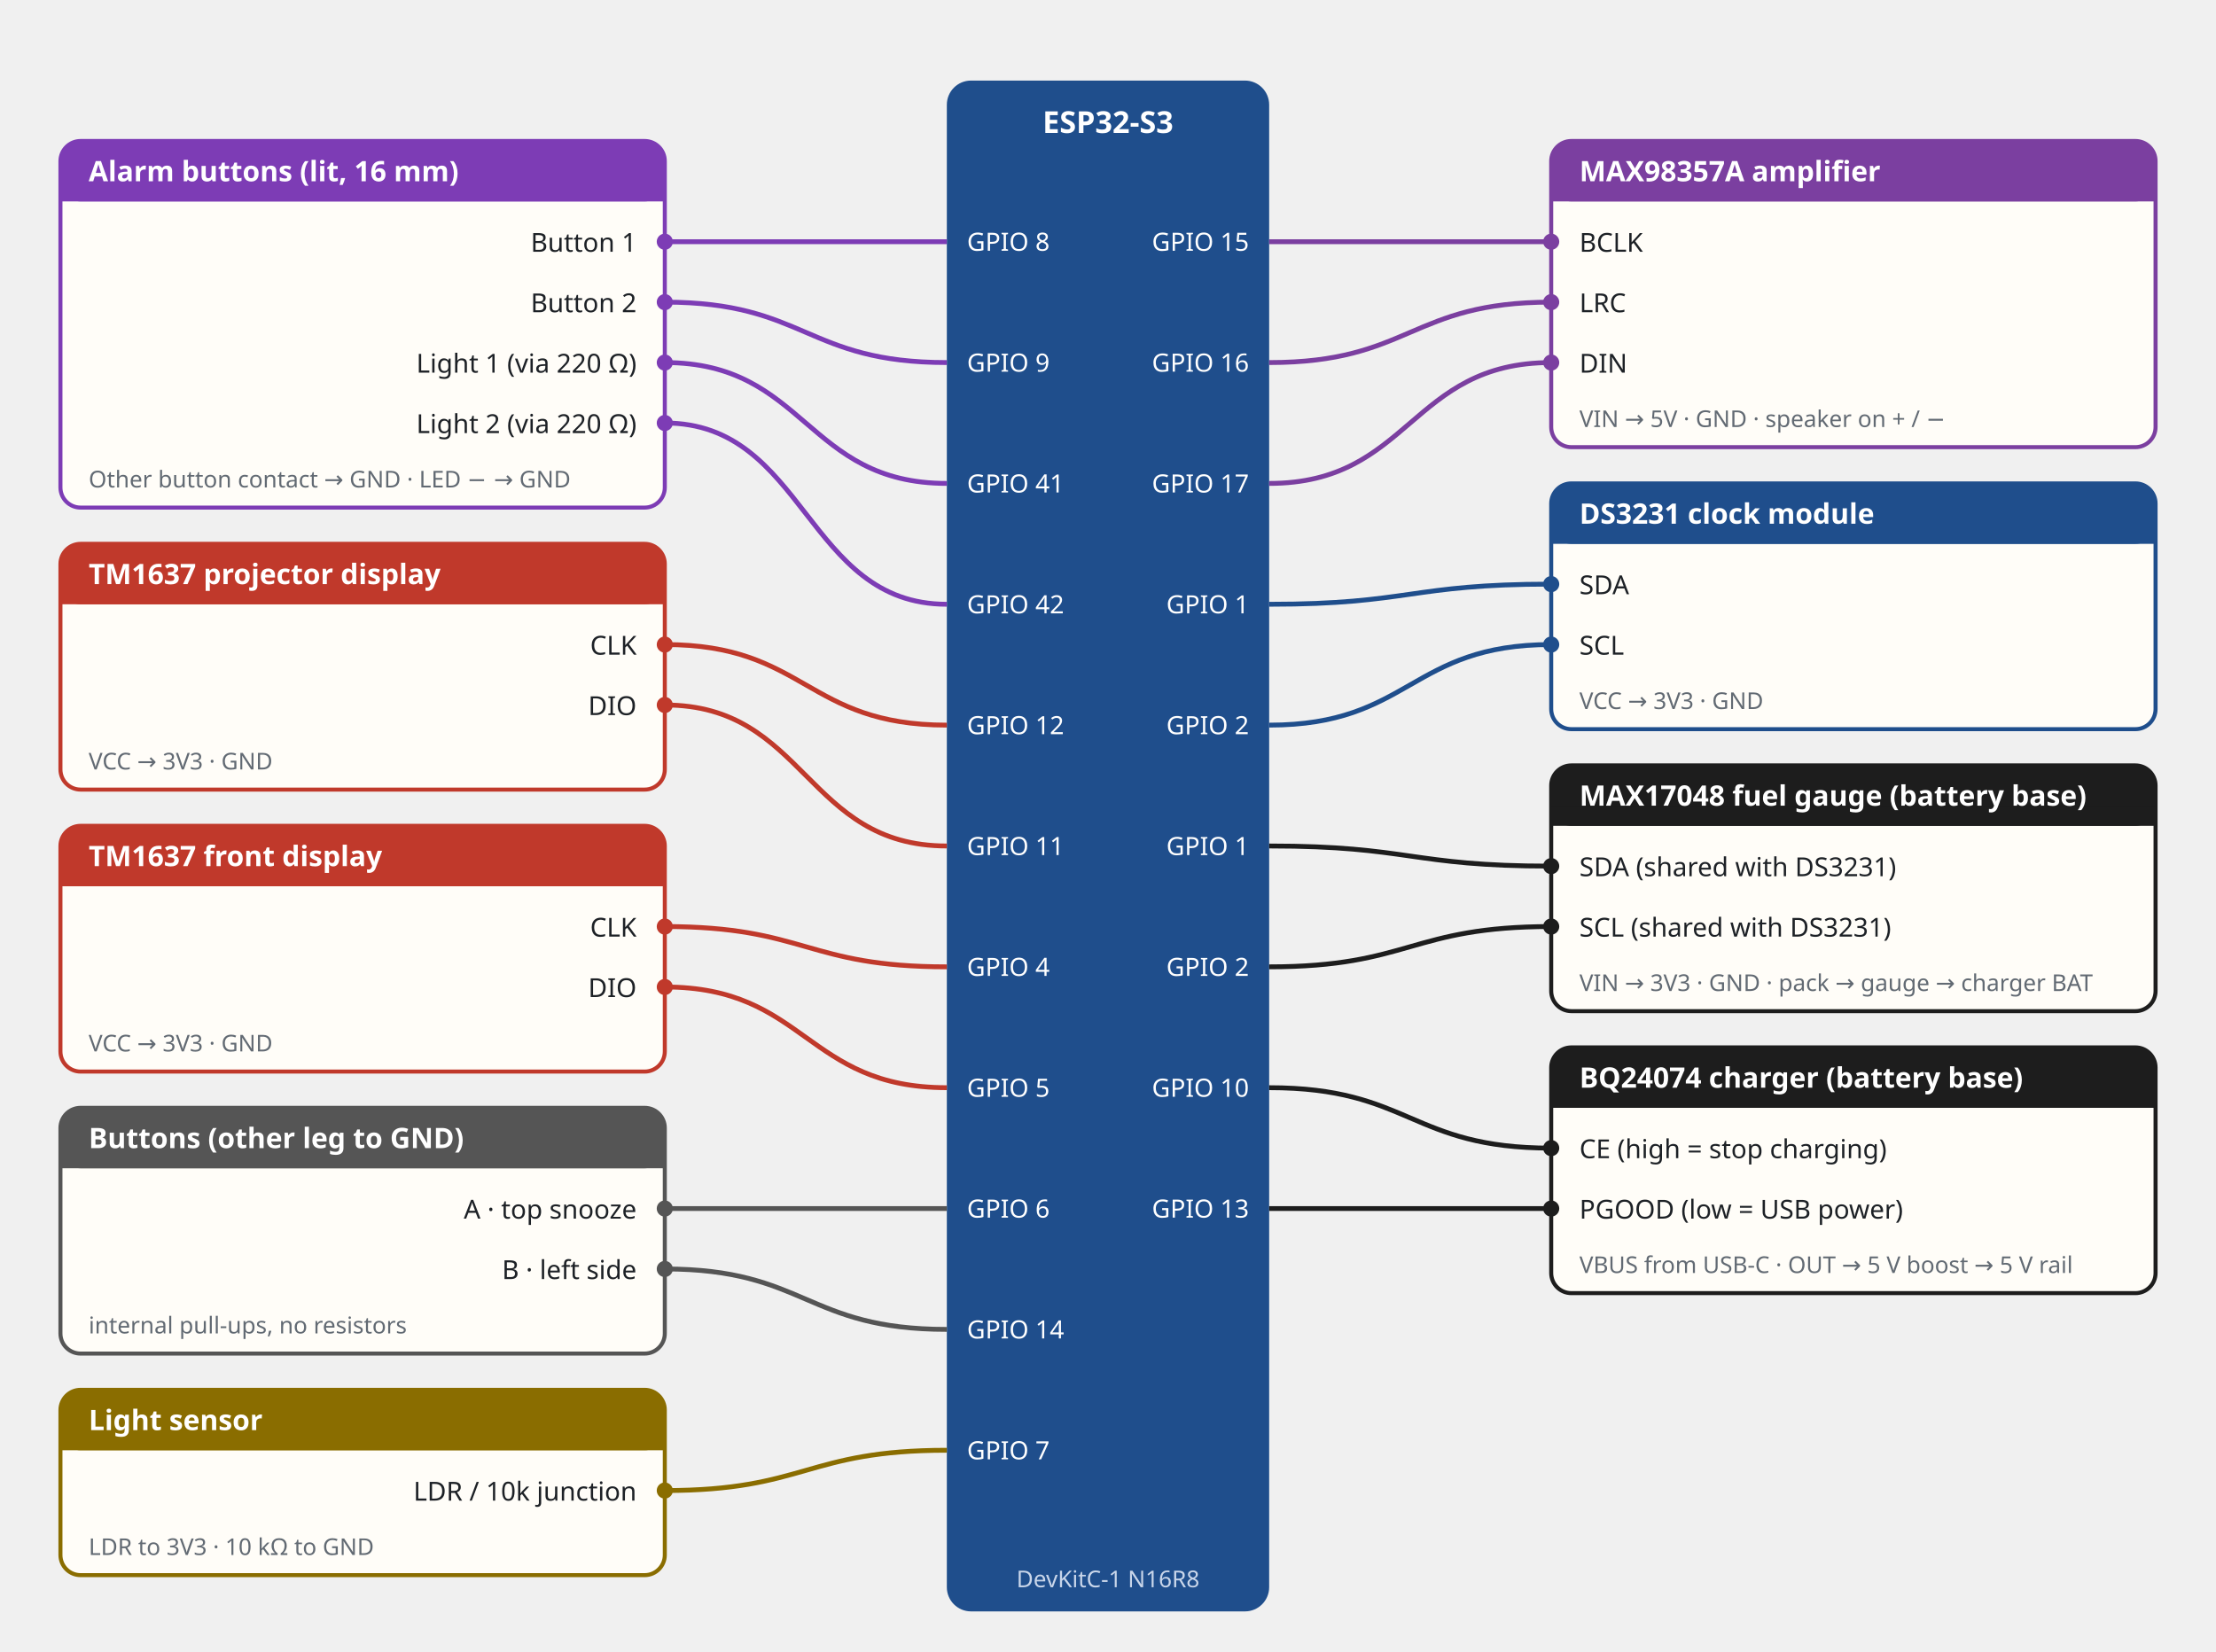
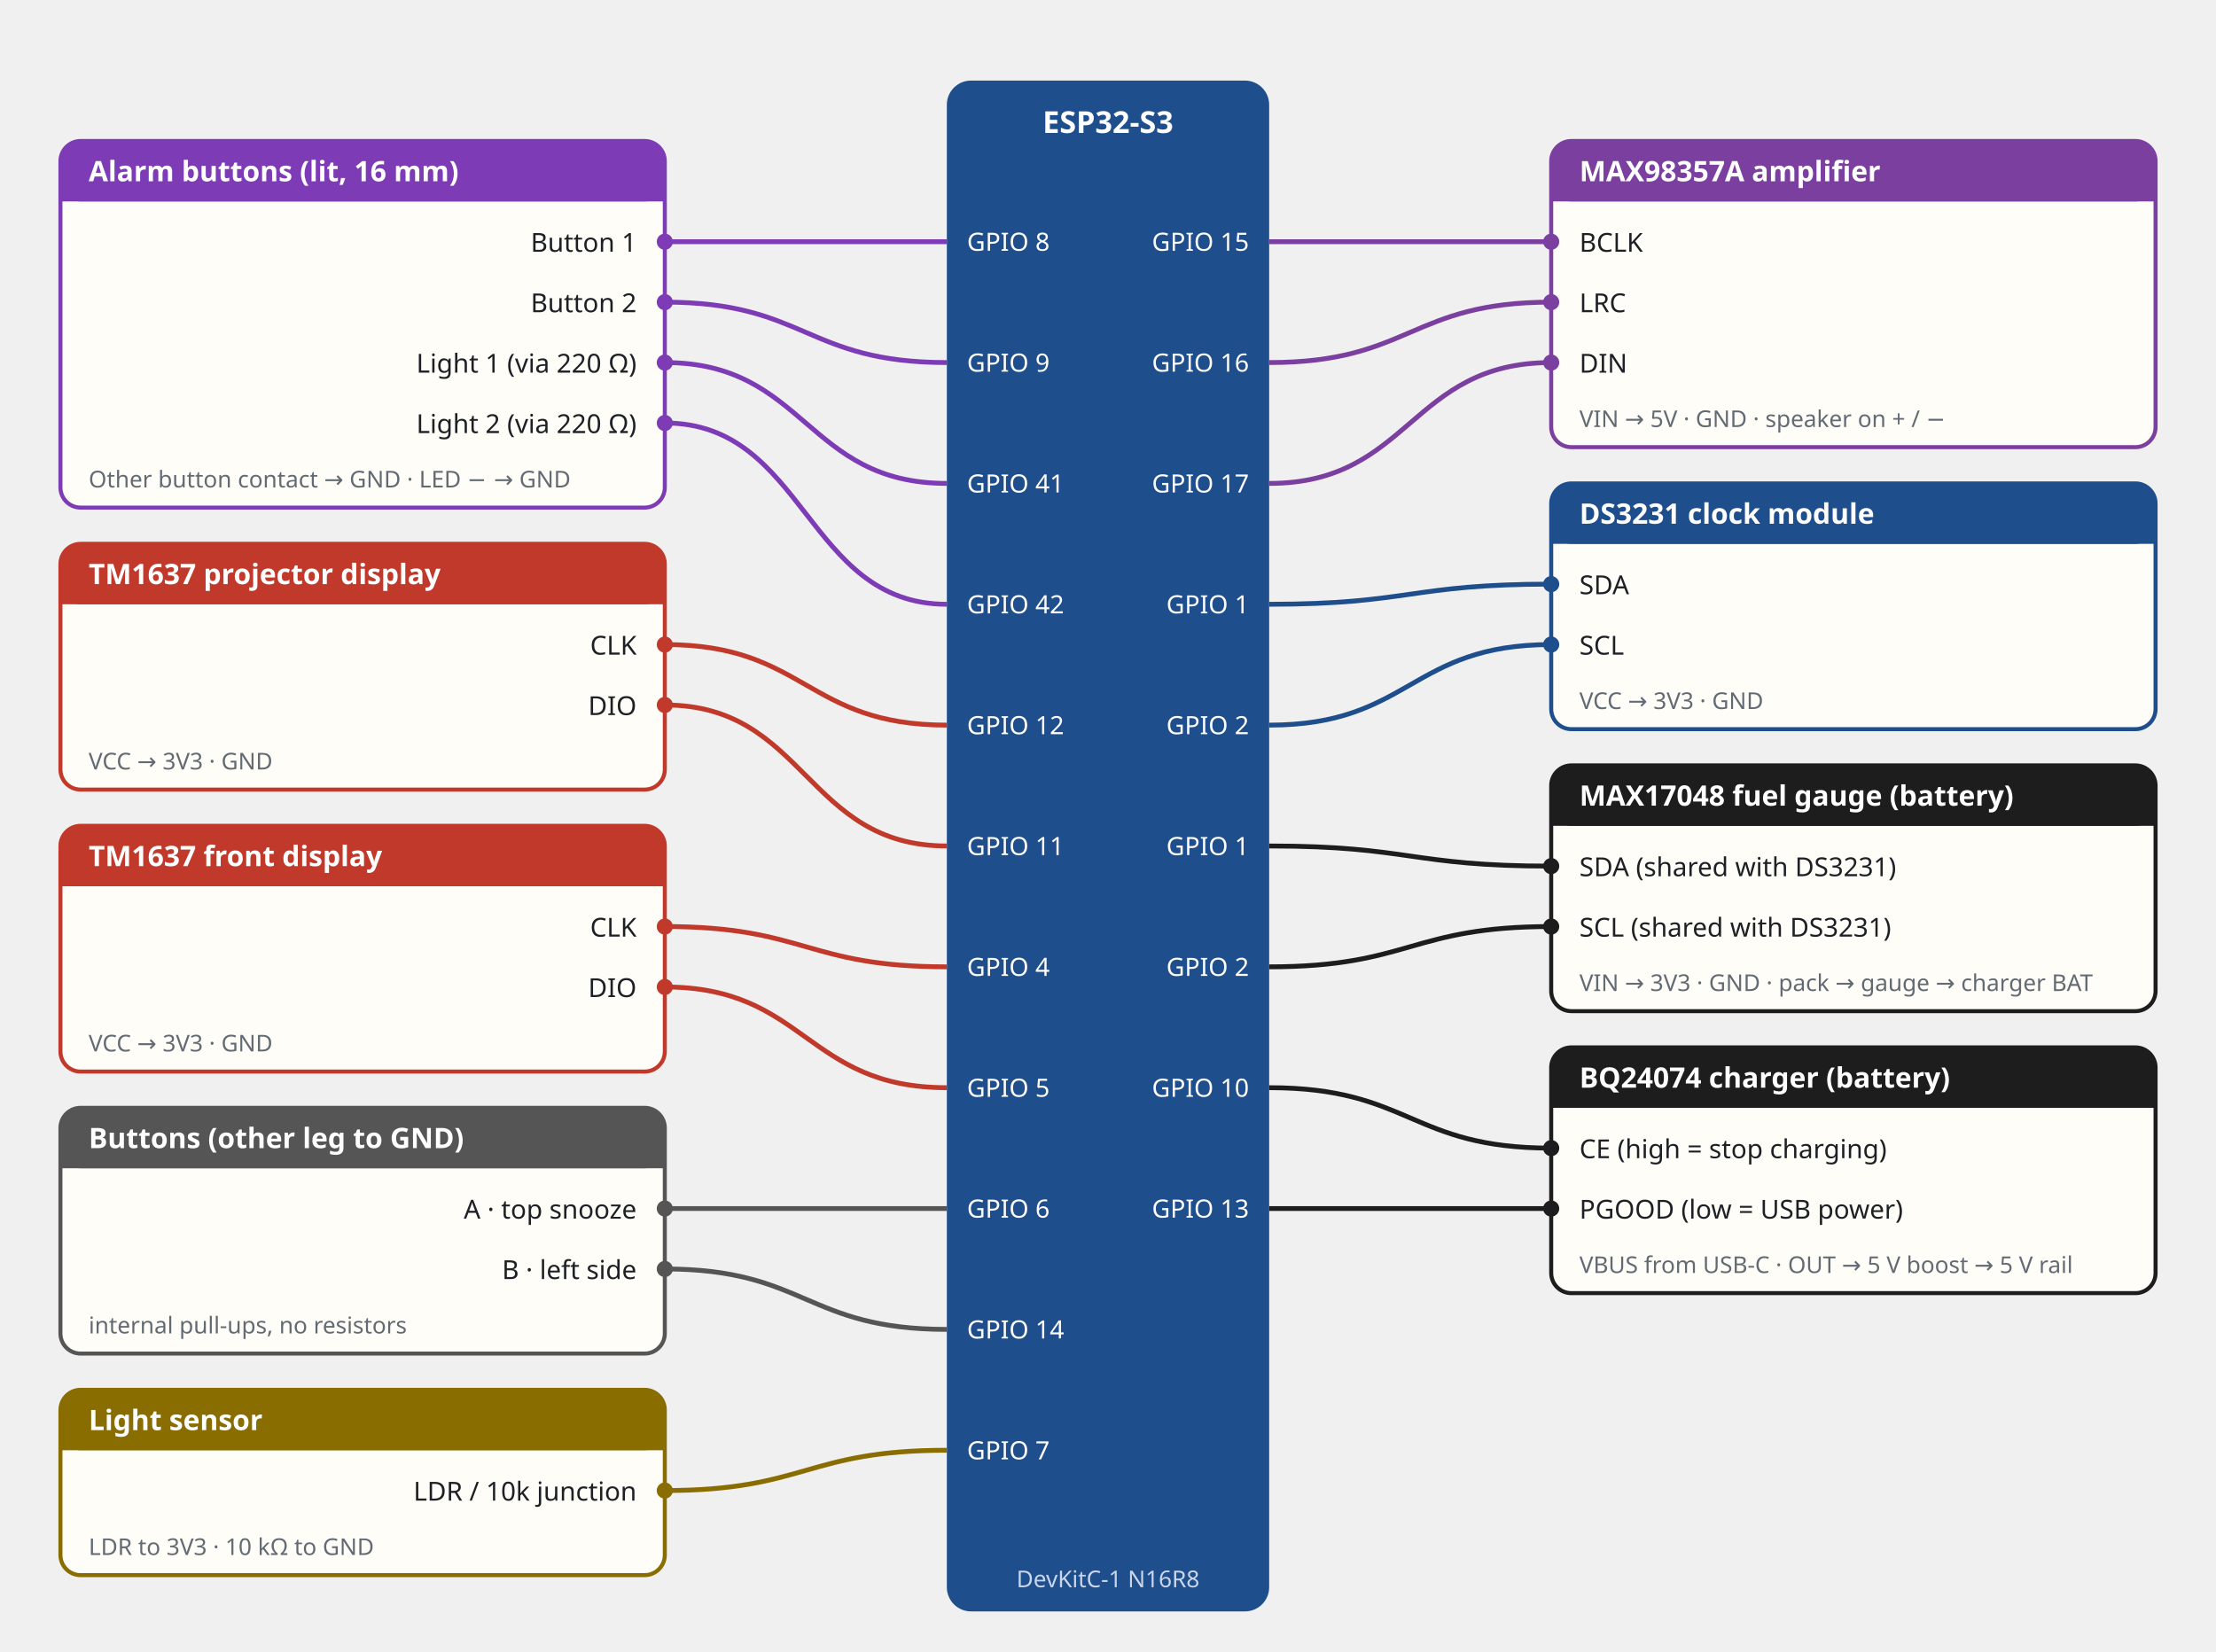
<svg xmlns="http://www.w3.org/2000/svg" viewBox="0 0 1100 820" font-family="ui-sans-serif,system-ui,sans-serif" fill="#1d2126">
  <rect x="470" y="40" width="160" height="760" rx="12" fill="#1f4e8c" />
  <text x="550.0" y="66" fill="#fff" text-anchor="middle" font-weight="700" font-size="15">ESP32-S3</text>
  <text x="550.0" y="788" fill="#c9d6ea" text-anchor="middle" font-size="11.5">DevKitC-1 N16R8</text>
  <rect x="30" y="70" width="300" height="182" rx="10" fill="#fffdf8" stroke="#7d3cb5" stroke-width="2" />
  <rect x="30" y="70" width="300" height="30" rx="10" fill="#7d3cb5" />
  <rect x="30" y="90" width="300" height="10" fill="#7d3cb5" />
  <text x="44" y="90" fill="#fff" font-weight="700" font-size="14">Alarm buttons (lit, 16 mm)</text>
  <text x="316" y="125" text-anchor="end" font-size="13">Button 1</text>
  <circle cx="330" cy="120" r="4" fill="#7d3cb5" />
  <text x="316" y="155" text-anchor="end" font-size="13">Button 2</text>
  <circle cx="330" cy="150" r="4" fill="#7d3cb5" />
  <text x="316" y="185" text-anchor="end" font-size="13">Light 1 (via 220 Ω)</text>
  <circle cx="330" cy="180" r="4" fill="#7d3cb5" />
  <text x="316" y="215" text-anchor="end" font-size="13">Light 2 (via 220 Ω)</text>
  <circle cx="330" cy="210" r="4" fill="#7d3cb5" />
  <text x="44" y="242" font-size="11.5" fill="#626a73">Other button contact → GND · LED − → GND</text>
  <rect x="30" y="270" width="300" height="122" rx="10" fill="#fffdf8" stroke="#c0392b" stroke-width="2" />
  <rect x="30" y="270" width="300" height="30" rx="10" fill="#c0392b" />
  <rect x="30" y="290" width="300" height="10" fill="#c0392b" />
  <text x="44" y="290" fill="#fff" font-weight="700" font-size="14">TM1637 projector display</text>
  <text x="316" y="325" text-anchor="end" font-size="13">CLK</text>
  <circle cx="330" cy="320" r="4" fill="#c0392b" />
  <text x="316" y="355" text-anchor="end" font-size="13">DIO</text>
  <circle cx="330" cy="350" r="4" fill="#c0392b" />
  <text x="44" y="382" font-size="11.5" fill="#626a73">VCC → 3V3 · GND</text>
  <rect x="30" y="410" width="300" height="122" rx="10" fill="#fffdf8" stroke="#c0392b" stroke-width="2" />
  <rect x="30" y="410" width="300" height="30" rx="10" fill="#c0392b" />
  <rect x="30" y="430" width="300" height="10" fill="#c0392b" />
  <text x="44" y="430" fill="#fff" font-weight="700" font-size="14">TM1637 front display</text>
  <text x="316" y="465" text-anchor="end" font-size="13">CLK</text>
  <circle cx="330" cy="460" r="4" fill="#c0392b" />
  <text x="316" y="495" text-anchor="end" font-size="13">DIO</text>
  <circle cx="330" cy="490" r="4" fill="#c0392b" />
  <text x="44" y="522" font-size="11.5" fill="#626a73">VCC → 3V3 · GND</text>
  <rect x="30" y="550" width="300" height="122" rx="10" fill="#fffdf8" stroke="#555" stroke-width="2" />
  <rect x="30" y="550" width="300" height="30" rx="10" fill="#555" />
  <rect x="30" y="570" width="300" height="10" fill="#555" />
  <text x="44" y="570" fill="#fff" font-weight="700" font-size="14">Buttons (other leg to GND)</text>
  <text x="316" y="605" text-anchor="end" font-size="13">A · top snooze</text>
  <circle cx="330" cy="600" r="4" fill="#555" />
  <text x="316" y="635" text-anchor="end" font-size="13">B · left side</text>
  <circle cx="330" cy="630" r="4" fill="#555" />
  <text x="44" y="662" font-size="11.5" fill="#626a73">internal pull-ups, no resistors</text>
  <rect x="30" y="690" width="300" height="92" rx="10" fill="#fffdf8" stroke="#8a6d00" stroke-width="2" />
  <rect x="30" y="690" width="300" height="30" rx="10" fill="#8a6d00" />
  <rect x="30" y="710" width="300" height="10" fill="#8a6d00" />
  <text x="44" y="710" fill="#fff" font-weight="700" font-size="14">Light sensor</text>
  <text x="316" y="745" text-anchor="end" font-size="13">LDR / 10k junction</text>
  <circle cx="330" cy="740" r="4" fill="#8a6d00" />
  <text x="44" y="772" font-size="11.5" fill="#626a73">LDR to 3V3 · 10 kΩ to GND</text>
  <rect x="770" y="70" width="300" height="152" rx="10" fill="#fffdf8" stroke="#7b3fa0" stroke-width="2" />
  <rect x="770" y="70" width="300" height="30" rx="10" fill="#7b3fa0" />
  <rect x="770" y="90" width="300" height="10" fill="#7b3fa0" />
  <text x="784" y="90" fill="#fff" font-weight="700" font-size="14">MAX98357A amplifier</text>
  <text x="784" y="125" text-anchor="start" font-size="13">BCLK</text>
  <circle cx="770" cy="120" r="4" fill="#7b3fa0" />
  <text x="784" y="155" text-anchor="start" font-size="13">LRC</text>
  <circle cx="770" cy="150" r="4" fill="#7b3fa0" />
  <text x="784" y="185" text-anchor="start" font-size="13">DIN</text>
  <circle cx="770" cy="180" r="4" fill="#7b3fa0" />
  <text x="784" y="212" font-size="11.5" fill="#626a73">VIN → 5V · GND · speaker on + / −</text>
  <rect x="770" y="240" width="300" height="122" rx="10" fill="#fffdf8" stroke="#1f4e8c" stroke-width="2" />
  <rect x="770" y="240" width="300" height="30" rx="10" fill="#1f4e8c" />
  <rect x="770" y="260" width="300" height="10" fill="#1f4e8c" />
  <text x="784" y="260" fill="#fff" font-weight="700" font-size="14">DS3231 clock module</text>
  <text x="784" y="295" text-anchor="start" font-size="13">SDA</text>
  <circle cx="770" cy="290" r="4" fill="#1f4e8c" />
  <text x="784" y="325" text-anchor="start" font-size="13">SCL</text>
  <circle cx="770" cy="320" r="4" fill="#1f4e8c" />
  <text x="784" y="352" font-size="11.5" fill="#626a73">VCC → 3V3 · GND</text>
  <rect x="770" y="380" width="300" height="122" rx="10" fill="#fffdf8" stroke="#1d1d1d" stroke-width="2" />
  <rect x="770" y="380" width="300" height="30" rx="10" fill="#1d1d1d" />
  <rect x="770" y="400" width="300" height="10" fill="#1d1d1d" />
-   <text x="784" y="400" fill="#fff" font-weight="700" font-size="14">MAX17048 fuel gauge (battery base)</text>
+   <text x="784" y="400" fill="#fff" font-weight="700" font-size="14">MAX17048 fuel gauge (battery)</text>
  <text x="784" y="435" text-anchor="start" font-size="13">SDA (shared with DS3231)</text>
  <circle cx="770" cy="430" r="4" fill="#1d1d1d" />
  <text x="784" y="465" text-anchor="start" font-size="13">SCL (shared with DS3231)</text>
  <circle cx="770" cy="460" r="4" fill="#1d1d1d" />
  <text x="784" y="492" font-size="11.5" fill="#626a73">VIN → 3V3 · GND · pack → gauge → charger BAT</text>
  <rect x="770" y="520" width="300" height="122" rx="10" fill="#fffdf8" stroke="#1d1d1d" stroke-width="2" />
  <rect x="770" y="520" width="300" height="30" rx="10" fill="#1d1d1d" />
  <rect x="770" y="540" width="300" height="10" fill="#1d1d1d" />
-   <text x="784" y="540" fill="#fff" font-weight="700" font-size="14">BQ24074 charger (battery base)</text>
+   <text x="784" y="540" fill="#fff" font-weight="700" font-size="14">BQ24074 charger (battery)</text>
  <text x="784" y="575" text-anchor="start" font-size="13">CE (high = stop charging)</text>
  <circle cx="770" cy="570" r="4" fill="#1d1d1d" />
  <text x="784" y="605" text-anchor="start" font-size="13">PGOOD (low = USB power)</text>
  <circle cx="770" cy="600" r="4" fill="#1d1d1d" />
  <text x="784" y="632" font-size="11.5" fill="#626a73">VBUS from USB-C · OUT → 5 V boost → 5 V rail</text>
  <path d="M330,120 C400.0,120 400.0,120.0 470,120.0" fill="none" stroke="#7d3cb5" stroke-width="2.4" />
  <text x="480" y="124.5" fill="#fff" font-size="12.5" text-anchor="start">GPIO 8</text>
  <path d="M330,150 C400.0,150 400.0,180.0 470,180.0" fill="none" stroke="#7d3cb5" stroke-width="2.4" />
  <text x="480" y="184.5" fill="#fff" font-size="12.5" text-anchor="start">GPIO 9</text>
  <path d="M330,180 C400.0,180 400.0,240.0 470,240.0" fill="none" stroke="#7d3cb5" stroke-width="2.4" />
  <text x="480" y="244.5" fill="#fff" font-size="12.5" text-anchor="start">GPIO 41</text>
  <path d="M330,210 C400.0,210 400.0,300.0 470,300.0" fill="none" stroke="#7d3cb5" stroke-width="2.4" />
  <text x="480" y="304.5" fill="#fff" font-size="12.5" text-anchor="start">GPIO 42</text>
  <path d="M330,320 C400.0,320 400.0,360.0 470,360.0" fill="none" stroke="#c0392b" stroke-width="2.4" />
  <text x="480" y="364.5" fill="#fff" font-size="12.5" text-anchor="start">GPIO 12</text>
  <path d="M330,350 C400.0,350 400.0,420.0 470,420.0" fill="none" stroke="#c0392b" stroke-width="2.4" />
  <text x="480" y="424.5" fill="#fff" font-size="12.5" text-anchor="start">GPIO 11</text>
  <path d="M330,460 C400.0,460 400.0,480.0 470,480.0" fill="none" stroke="#c0392b" stroke-width="2.4" />
  <text x="480" y="484.5" fill="#fff" font-size="12.5" text-anchor="start">GPIO 4</text>
  <path d="M330,490 C400.0,490 400.0,540.0 470,540.0" fill="none" stroke="#c0392b" stroke-width="2.4" />
  <text x="480" y="544.5" fill="#fff" font-size="12.5" text-anchor="start">GPIO 5</text>
  <path d="M330,600 C400.0,600 400.0,600.0 470,600.0" fill="none" stroke="#555" stroke-width="2.4" />
  <text x="480" y="604.5" fill="#fff" font-size="12.5" text-anchor="start">GPIO 6</text>
  <path d="M330,630 C400.0,630 400.0,660.0 470,660.0" fill="none" stroke="#555" stroke-width="2.4" />
  <text x="480" y="664.5" fill="#fff" font-size="12.5" text-anchor="start">GPIO 14</text>
  <path d="M330,740 C400.0,740 400.0,720.0 470,720.0" fill="none" stroke="#8a6d00" stroke-width="2.4" />
  <text x="480" y="724.5" fill="#fff" font-size="12.5" text-anchor="start">GPIO 7</text>
  <path d="M770,120 C700.0,120 700.0,120.0 630,120.0" fill="none" stroke="#7b3fa0" stroke-width="2.4" />
  <text x="620" y="124.5" fill="#fff" font-size="12.5" text-anchor="end">GPIO 15</text>
  <path d="M770,150 C700.0,150 700.0,180.0 630,180.0" fill="none" stroke="#7b3fa0" stroke-width="2.4" />
  <text x="620" y="184.5" fill="#fff" font-size="12.5" text-anchor="end">GPIO 16</text>
  <path d="M770,180 C700.0,180 700.0,240.0 630,240.0" fill="none" stroke="#7b3fa0" stroke-width="2.4" />
  <text x="620" y="244.5" fill="#fff" font-size="12.5" text-anchor="end">GPIO 17</text>
  <path d="M770,290 C700.0,290 700.0,300.0 630,300.0" fill="none" stroke="#1f4e8c" stroke-width="2.4" />
  <text x="620" y="304.5" fill="#fff" font-size="12.5" text-anchor="end">GPIO 1</text>
  <path d="M770,320 C700.0,320 700.0,360.0 630,360.0" fill="none" stroke="#1f4e8c" stroke-width="2.4" />
  <text x="620" y="364.5" fill="#fff" font-size="12.5" text-anchor="end">GPIO 2</text>
  <path d="M770,430 C700.0,430 700.0,420.0 630,420.0" fill="none" stroke="#1d1d1d" stroke-width="2.4" />
  <text x="620" y="424.5" fill="#fff" font-size="12.5" text-anchor="end">GPIO 1</text>
  <path d="M770,460 C700.0,460 700.0,480.0 630,480.0" fill="none" stroke="#1d1d1d" stroke-width="2.4" />
  <text x="620" y="484.5" fill="#fff" font-size="12.5" text-anchor="end">GPIO 2</text>
  <path d="M770,570 C700.0,570 700.0,540.0 630,540.0" fill="none" stroke="#1d1d1d" stroke-width="2.4" />
  <text x="620" y="544.5" fill="#fff" font-size="12.5" text-anchor="end">GPIO 10</text>
  <path d="M770,600 C700.0,600 700.0,600.0 630,600.0" fill="none" stroke="#1d1d1d" stroke-width="2.4" />
  <text x="620" y="604.5" fill="#fff" font-size="12.5" text-anchor="end">GPIO 13</text>
</svg>
